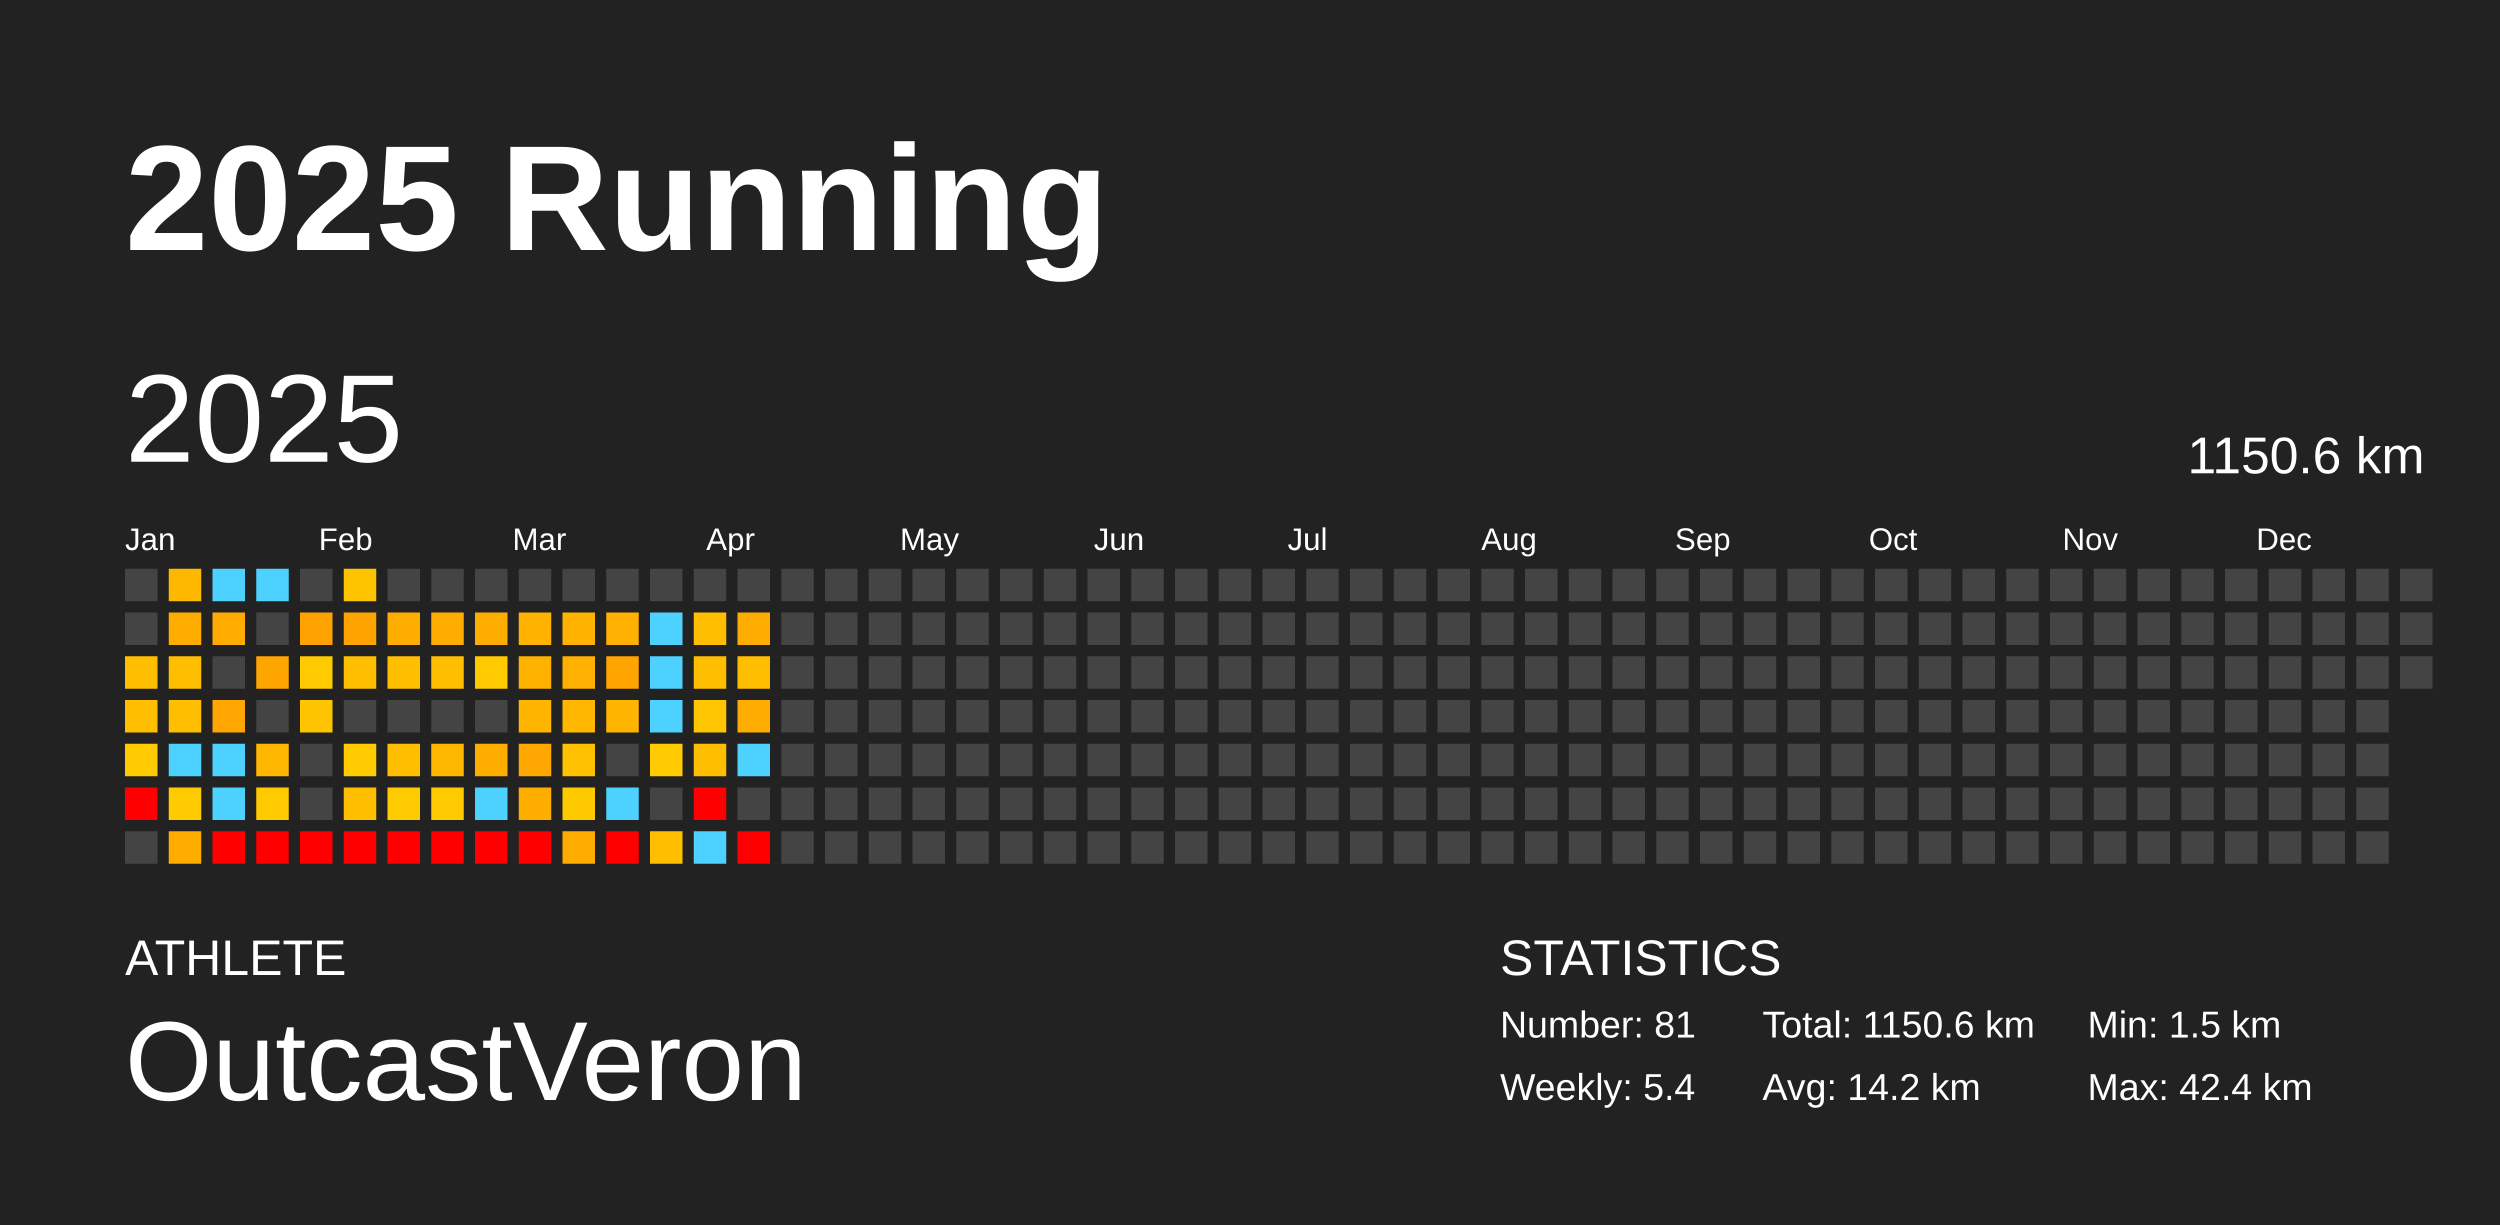
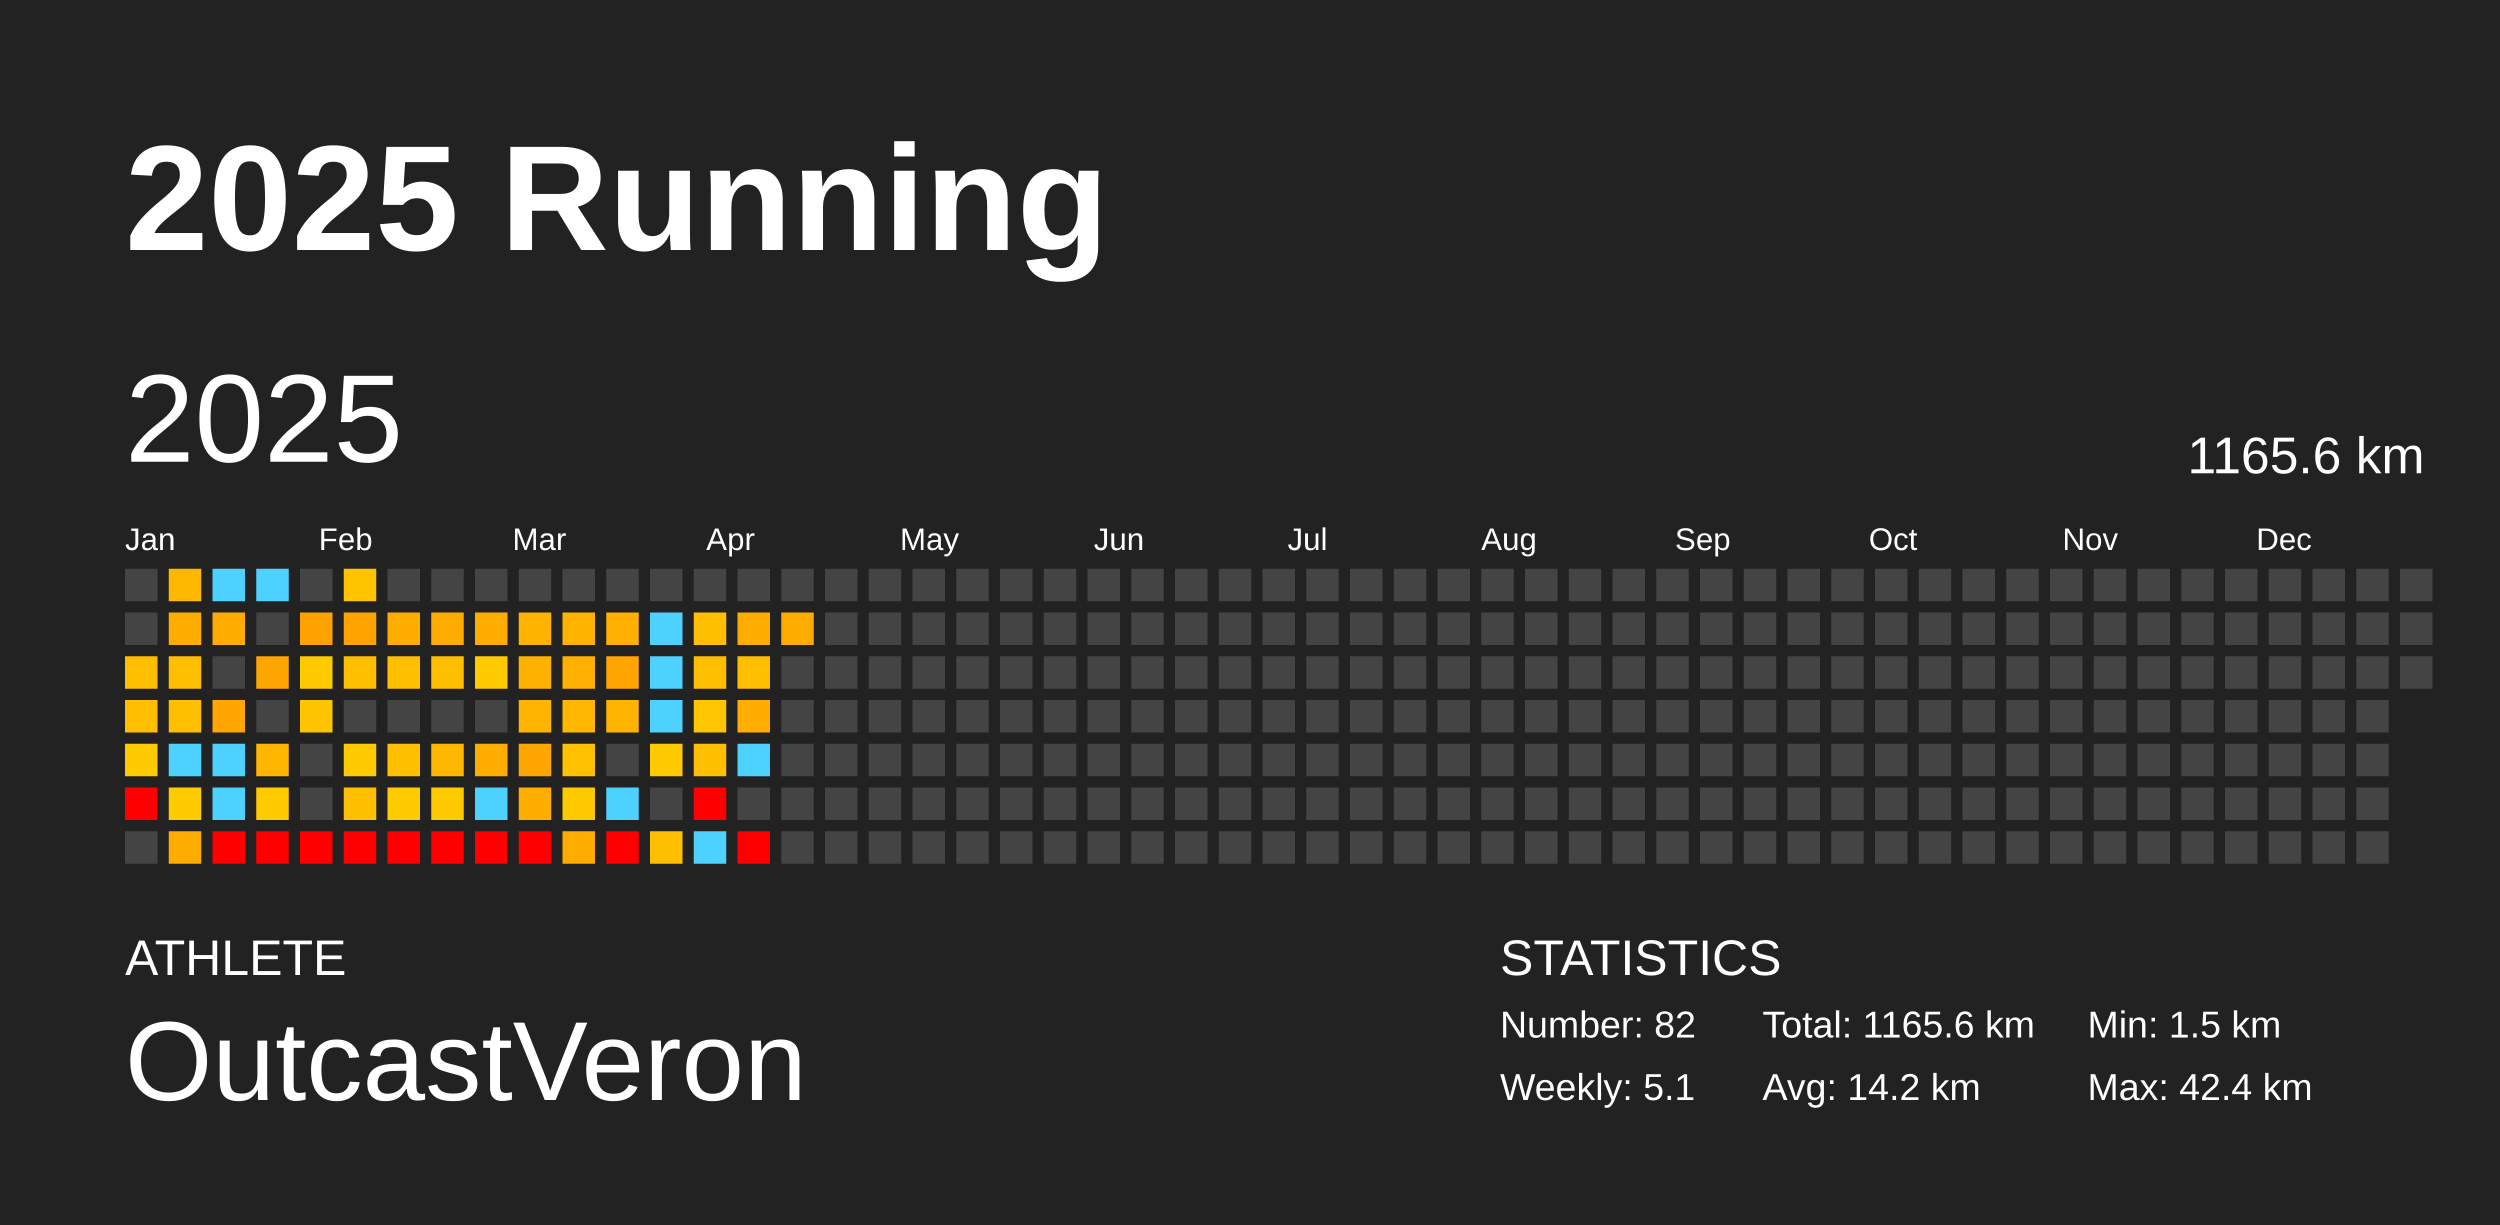
<svg xmlns="http://www.w3.org/2000/svg" baseProfile="full" height="98mm" version="1.1" viewBox="0,0,200,98" width="200mm">
  <defs />
  <rect fill="#222222" height="98" width="200" x="0" y="0" />
  <text fill="#FFFFFF" style="font-size:12px; font-family:Arial; font-weight:bold;" x="10" y="20">2025 Running</text>
  <text fill="#FFFFFF" style="font-size:4px; font-family:Arial" x="10" y="78">ATHLETE</text>
  <text fill="#FFFFFF" style="font-size:9px; font-family:Arial" x="10" y="88">OutcastVeron</text>
  <text fill="#FFFFFF" style="font-size:4px; font-family:Arial" x="120" y="78">STATISTICS</text>
-   <text fill="#FFFFFF" style="font-size:3px; font-family:Arial" x="120" y="83">Number: 81</text>
-   <text fill="#FFFFFF" style="font-size:3px; font-family:Arial" x="120" y="88">Weekly: 5.4</text>
-   <text fill="#FFFFFF" style="font-size:3px; font-family:Arial" x="141" y="83">Total: 1150.6 km</text>
+   <text fill="#FFFFFF" style="font-size:3px; font-family:Arial" x="120" y="83">Number: 82</text>
+   <text fill="#FFFFFF" style="font-size:3px; font-family:Arial" x="120" y="88">Weekly: 5.1</text>
+   <text fill="#FFFFFF" style="font-size:3px; font-family:Arial" x="141" y="83">Total: 1165.6 km</text>
  <text fill="#FFFFFF" style="font-size:3px; font-family:Arial" x="141" y="88">Avg: 14.2 km</text>
  <text fill="#FFFFFF" style="font-size:3px; font-family:Arial" x="167" y="83">Min: 1.5 km</text>
  <text fill="#FFFFFF" style="font-size:3px; font-family:Arial" x="167" y="88">Max: 42.4 km</text>
  <text dominant-baseline="hanging" fill="#FFFFFF" style="font-size:10.0px; font-family:Arial;" x="10" y="30">2025</text>
-   <text dominant-baseline="hanging" fill="#FFFFFF" style="font-size:4.125px; font-family:Arial;" x="175" y="35">1150.6 km</text>
+   <text dominant-baseline="hanging" fill="#FFFFFF" style="font-size:4.125px; font-family:Arial;" x="175" y="35">1165.6 km</text>
  <text fill="#FFFFFF" style="font-size:2.5px; font-family:Arial" x="10.0" y="44">Jan</text>
  <text fill="#FFFFFF" style="font-size:2.5px; font-family:Arial" x="25.5" y="44">Feb</text>
  <text fill="#FFFFFF" style="font-size:2.5px; font-family:Arial" x="41.0" y="44">Mar</text>
  <text fill="#FFFFFF" style="font-size:2.5px; font-family:Arial" x="56.5" y="44">Apr</text>
  <text fill="#FFFFFF" style="font-size:2.5px; font-family:Arial" x="72.0" y="44">May</text>
  <text fill="#FFFFFF" style="font-size:2.5px; font-family:Arial" x="87.5" y="44">Jun</text>
  <text fill="#FFFFFF" style="font-size:2.5px; font-family:Arial" x="103.0" y="44">Jul</text>
  <text fill="#FFFFFF" style="font-size:2.5px; font-family:Arial" x="118.5" y="44">Aug</text>
  <text fill="#FFFFFF" style="font-size:2.5px; font-family:Arial" x="134.0" y="44">Sep</text>
  <text fill="#FFFFFF" style="font-size:2.5px; font-family:Arial" x="149.5" y="44">Oct</text>
  <text fill="#FFFFFF" style="font-size:2.5px; font-family:Arial" x="165.0" y="44">Nov</text>
  <text fill="#FFFFFF" style="font-size:2.5px; font-family:Arial" x="180.5" y="44">Dec</text>
  <rect fill="#444444" height="2.6" width="2.6" x="10.0" y="45.5" />
  <rect fill="#444444" height="2.6" width="2.6" x="10.0" y="49.0" />
  <rect fill="#ffbf00" height="2.6" width="2.6" x="10.0" y="52.5" />
  <rect fill="#ffbf00" height="2.6" width="2.6" x="10.0" y="56.0" />
  <rect fill="#ffcb00" height="2.6" width="2.6" x="10.0" y="59.5" />
  <rect fill="red" height="2.6" width="2.6" x="10.0" y="63.0" />
  <rect fill="#444444" height="2.6" width="2.6" x="10.0" y="66.5" />
  <rect fill="#ffb800" height="2.6" width="2.6" x="13.5" y="45.5" />
  <rect fill="#ffac00" height="2.6" width="2.6" x="13.5" y="49.0" />
  <rect fill="#ffbf00" height="2.6" width="2.6" x="13.5" y="52.5" />
  <rect fill="#ffbf00" height="2.6" width="2.6" x="13.5" y="56.0" />
  <rect fill="#4dd2ff" height="2.6" width="2.6" x="13.5" y="59.5" />
  <rect fill="#ffcb00" height="2.6" width="2.6" x="13.5" y="63.0" />
  <rect fill="#ffab00" height="2.6" width="2.6" x="13.5" y="66.5" />
  <rect fill="#4dd2ff" height="2.6" width="2.6" x="17.0" y="45.5" />
  <rect fill="#ffab00" height="2.6" width="2.6" x="17.0" y="49.0" />
  <rect fill="#444444" height="2.6" width="2.6" x="17.0" y="52.5" />
  <rect fill="#ffa600" height="2.6" width="2.6" x="17.0" y="56.0" />
  <rect fill="#4dd2ff" height="2.6" width="2.6" x="17.0" y="59.5" />
  <rect fill="#4dd2ff" height="2.6" width="2.6" x="17.0" y="63.0" />
  <rect fill="red" height="2.6" width="2.6" x="17.0" y="66.5" />
  <rect fill="#4dd2ff" height="2.6" width="2.6" x="20.5" y="45.5" />
  <rect fill="#444444" height="2.6" width="2.6" x="20.5" y="49.0" />
  <rect fill="#ffa500" height="2.6" width="2.6" x="20.5" y="52.5" />
  <rect fill="#444444" height="2.6" width="2.6" x="20.5" y="56.0" />
  <rect fill="#ffb600" height="2.6" width="2.6" x="20.5" y="59.5" />
  <rect fill="#ffcb00" height="2.6" width="2.6" x="20.5" y="63.0" />
  <rect fill="red" height="2.6" width="2.6" x="20.5" y="66.5" />
  <rect fill="#444444" height="2.6" width="2.6" x="24.0" y="45.5" />
  <rect fill="#ffa100" height="2.6" width="2.6" x="24.0" y="49.0" />
  <rect fill="#ffcb00" height="2.6" width="2.6" x="24.0" y="52.5" />
  <rect fill="#ffc400" height="2.6" width="2.6" x="24.0" y="56.0" />
  <rect fill="#444444" height="2.6" width="2.6" x="24.0" y="59.5" />
  <rect fill="#444444" height="2.6" width="2.6" x="24.0" y="63.0" />
  <rect fill="red" height="2.6" width="2.6" x="24.0" y="66.5" />
  <rect fill="#ffc400" height="2.6" width="2.6" x="27.5" y="45.5" />
  <rect fill="#ffa300" height="2.6" width="2.6" x="27.5" y="49.0" />
  <rect fill="#ffbf00" height="2.6" width="2.6" x="27.5" y="52.5" />
  <rect fill="#444444" height="2.6" width="2.6" x="27.5" y="56.0" />
  <rect fill="#ffcb00" height="2.6" width="2.6" x="27.5" y="59.5" />
  <rect fill="#ffbf00" height="2.6" width="2.6" x="27.5" y="63.0" />
  <rect fill="red" height="2.6" width="2.6" x="27.5" y="66.5" />
  <rect fill="#444444" height="2.6" width="2.6" x="31.0" y="45.5" />
  <rect fill="#ffac00" height="2.6" width="2.6" x="31.0" y="49.0" />
  <rect fill="#ffbf00" height="2.6" width="2.6" x="31.0" y="52.5" />
  <rect fill="#444444" height="2.6" width="2.6" x="31.0" y="56.0" />
  <rect fill="#ffbf00" height="2.6" width="2.6" x="31.0" y="59.5" />
  <rect fill="#ffcb00" height="2.6" width="2.6" x="31.0" y="63.0" />
  <rect fill="red" height="2.6" width="2.6" x="31.0" y="66.5" />
  <rect fill="#444444" height="2.6" width="2.6" x="34.5" y="45.5" />
  <rect fill="#ffac00" height="2.6" width="2.6" x="34.5" y="49.0" />
  <rect fill="#ffbf00" height="2.6" width="2.6" x="34.5" y="52.5" />
  <rect fill="#444444" height="2.6" width="2.6" x="34.5" y="56.0" />
  <rect fill="#ffb800" height="2.6" width="2.6" x="34.5" y="59.5" />
  <rect fill="#ffca00" height="2.6" width="2.6" x="34.5" y="63.0" />
  <rect fill="red" height="2.6" width="2.6" x="34.5" y="66.5" />
  <rect fill="#444444" height="2.6" width="2.6" x="38.0" y="45.5" />
  <rect fill="#ffac00" height="2.6" width="2.6" x="38.0" y="49.0" />
  <rect fill="#ffca00" height="2.6" width="2.6" x="38.0" y="52.5" />
  <rect fill="#444444" height="2.6" width="2.6" x="38.0" y="56.0" />
  <rect fill="#ffae00" height="2.6" width="2.6" x="38.0" y="59.5" />
  <rect fill="#4dd2ff" height="2.6" width="2.6" x="38.0" y="63.0" />
  <rect fill="red" height="2.6" width="2.6" x="38.0" y="66.5" />
  <rect fill="#444444" height="2.6" width="2.6" x="41.5" y="45.5" />
  <rect fill="#ffb200" height="2.6" width="2.6" x="41.5" y="49.0" />
  <rect fill="#ffb100" height="2.6" width="2.6" x="41.5" y="52.5" />
  <rect fill="#ffb400" height="2.6" width="2.6" x="41.5" y="56.0" />
  <rect fill="#ffa600" height="2.6" width="2.6" x="41.5" y="59.5" />
  <rect fill="#ffae00" height="2.6" width="2.6" x="41.5" y="63.0" />
  <rect fill="red" height="2.6" width="2.6" x="41.5" y="66.5" />
  <rect fill="#444444" height="2.6" width="2.6" x="45.0" y="45.5" />
  <rect fill="#ffb200" height="2.6" width="2.6" x="45.0" y="49.0" />
  <rect fill="#ffb000" height="2.6" width="2.6" x="45.0" y="52.5" />
  <rect fill="#ffb700" height="2.6" width="2.6" x="45.0" y="56.0" />
  <rect fill="#ffc100" height="2.6" width="2.6" x="45.0" y="59.5" />
  <rect fill="#ffc900" height="2.6" width="2.6" x="45.0" y="63.0" />
  <rect fill="#ffac00" height="2.6" width="2.6" x="45.0" y="66.5" />
  <rect fill="#444444" height="2.6" width="2.6" x="48.5" y="45.5" />
  <rect fill="#ffb000" height="2.6" width="2.6" x="48.5" y="49.0" />
  <rect fill="#ffa400" height="2.6" width="2.6" x="48.5" y="52.5" />
  <rect fill="#ffb400" height="2.6" width="2.6" x="48.5" y="56.0" />
  <rect fill="#444444" height="2.6" width="2.6" x="48.5" y="59.5" />
  <rect fill="#4dd2ff" height="2.6" width="2.6" x="48.5" y="63.0" />
  <rect fill="red" height="2.6" width="2.6" x="48.5" y="66.5" />
  <rect fill="#444444" height="2.6" width="2.6" x="52.0" y="45.5" />
  <rect fill="#4dd2ff" height="2.6" width="2.6" x="52.0" y="49.0" />
  <rect fill="#4dd2ff" height="2.6" width="2.6" x="52.0" y="52.5" />
  <rect fill="#4dd2ff" height="2.6" width="2.6" x="52.0" y="56.0" />
  <rect fill="#ffca00" height="2.6" width="2.6" x="52.0" y="59.5" />
  <rect fill="#444444" height="2.6" width="2.6" x="52.0" y="63.0" />
  <rect fill="#ffbf00" height="2.6" width="2.6" x="52.0" y="66.5" />
  <rect fill="#444444" height="2.6" width="2.6" x="55.5" y="45.5" />
  <rect fill="#ffbf00" height="2.6" width="2.6" x="55.5" y="49.0" />
  <rect fill="#ffbf00" height="2.6" width="2.6" x="55.5" y="52.5" />
  <rect fill="#ffc500" height="2.6" width="2.6" x="55.5" y="56.0" />
  <rect fill="#ffbf00" height="2.6" width="2.6" x="55.5" y="59.5" />
  <rect fill="red" height="2.6" width="2.6" x="55.5" y="63.0" />
  <rect fill="#4dd2ff" height="2.6" width="2.6" x="55.5" y="66.5" />
  <rect fill="#444444" height="2.6" width="2.6" x="59.0" y="45.5" />
  <rect fill="#ffac00" height="2.6" width="2.6" x="59.0" y="49.0" />
  <rect fill="#ffbf00" height="2.6" width="2.6" x="59.0" y="52.5" />
  <rect fill="#ffad00" height="2.6" width="2.6" x="59.0" y="56.0" />
  <rect fill="#4dd2ff" height="2.6" width="2.6" x="59.0" y="59.5" />
  <rect fill="#444444" height="2.6" width="2.6" x="59.0" y="63.0" />
  <rect fill="red" height="2.6" width="2.6" x="59.0" y="66.5" />
  <rect fill="#444444" height="2.6" width="2.6" x="62.5" y="45.5" />
-   <rect fill="#444444" height="2.6" width="2.6" x="62.5" y="49.0" />
+   <rect fill="#ffac00" height="2.6" width="2.6" x="62.5" y="49.0" />
  <rect fill="#444444" height="2.6" width="2.6" x="62.5" y="52.5" />
  <rect fill="#444444" height="2.6" width="2.6" x="62.5" y="56.0" />
  <rect fill="#444444" height="2.6" width="2.6" x="62.5" y="59.5" />
  <rect fill="#444444" height="2.6" width="2.6" x="62.5" y="63.0" />
  <rect fill="#444444" height="2.6" width="2.6" x="62.5" y="66.5" />
  <rect fill="#444444" height="2.6" width="2.6" x="66.0" y="45.5" />
  <rect fill="#444444" height="2.6" width="2.6" x="66.0" y="49.0" />
  <rect fill="#444444" height="2.6" width="2.6" x="66.0" y="52.5" />
  <rect fill="#444444" height="2.6" width="2.6" x="66.0" y="56.0" />
  <rect fill="#444444" height="2.6" width="2.6" x="66.0" y="59.5" />
  <rect fill="#444444" height="2.6" width="2.6" x="66.0" y="63.0" />
  <rect fill="#444444" height="2.6" width="2.6" x="66.0" y="66.5" />
  <rect fill="#444444" height="2.6" width="2.6" x="69.5" y="45.5" />
  <rect fill="#444444" height="2.6" width="2.6" x="69.5" y="49.0" />
  <rect fill="#444444" height="2.6" width="2.6" x="69.5" y="52.5" />
  <rect fill="#444444" height="2.6" width="2.6" x="69.5" y="56.0" />
  <rect fill="#444444" height="2.6" width="2.6" x="69.5" y="59.5" />
  <rect fill="#444444" height="2.6" width="2.6" x="69.5" y="63.0" />
  <rect fill="#444444" height="2.6" width="2.6" x="69.5" y="66.5" />
  <rect fill="#444444" height="2.6" width="2.6" x="73.0" y="45.5" />
  <rect fill="#444444" height="2.6" width="2.6" x="73.0" y="49.0" />
  <rect fill="#444444" height="2.6" width="2.6" x="73.0" y="52.5" />
  <rect fill="#444444" height="2.6" width="2.6" x="73.0" y="56.0" />
  <rect fill="#444444" height="2.6" width="2.6" x="73.0" y="59.5" />
  <rect fill="#444444" height="2.6" width="2.6" x="73.0" y="63.0" />
  <rect fill="#444444" height="2.6" width="2.6" x="73.0" y="66.5" />
  <rect fill="#444444" height="2.6" width="2.6" x="76.5" y="45.5" />
  <rect fill="#444444" height="2.6" width="2.6" x="76.5" y="49.0" />
  <rect fill="#444444" height="2.6" width="2.6" x="76.5" y="52.5" />
  <rect fill="#444444" height="2.6" width="2.6" x="76.5" y="56.0" />
  <rect fill="#444444" height="2.6" width="2.6" x="76.5" y="59.5" />
  <rect fill="#444444" height="2.6" width="2.6" x="76.5" y="63.0" />
  <rect fill="#444444" height="2.6" width="2.6" x="76.5" y="66.5" />
  <rect fill="#444444" height="2.6" width="2.6" x="80.0" y="45.5" />
  <rect fill="#444444" height="2.6" width="2.6" x="80.0" y="49.0" />
  <rect fill="#444444" height="2.6" width="2.6" x="80.0" y="52.5" />
  <rect fill="#444444" height="2.6" width="2.6" x="80.0" y="56.0" />
  <rect fill="#444444" height="2.6" width="2.6" x="80.0" y="59.5" />
  <rect fill="#444444" height="2.6" width="2.6" x="80.0" y="63.0" />
  <rect fill="#444444" height="2.6" width="2.6" x="80.0" y="66.5" />
  <rect fill="#444444" height="2.6" width="2.6" x="83.5" y="45.5" />
  <rect fill="#444444" height="2.6" width="2.6" x="83.5" y="49.0" />
  <rect fill="#444444" height="2.6" width="2.6" x="83.5" y="52.5" />
  <rect fill="#444444" height="2.6" width="2.6" x="83.5" y="56.0" />
  <rect fill="#444444" height="2.6" width="2.6" x="83.5" y="59.5" />
  <rect fill="#444444" height="2.6" width="2.6" x="83.5" y="63.0" />
  <rect fill="#444444" height="2.6" width="2.6" x="83.5" y="66.5" />
  <rect fill="#444444" height="2.6" width="2.6" x="87.0" y="45.5" />
  <rect fill="#444444" height="2.6" width="2.6" x="87.0" y="49.0" />
  <rect fill="#444444" height="2.6" width="2.6" x="87.0" y="52.5" />
  <rect fill="#444444" height="2.6" width="2.6" x="87.0" y="56.0" />
  <rect fill="#444444" height="2.6" width="2.6" x="87.0" y="59.5" />
  <rect fill="#444444" height="2.6" width="2.6" x="87.0" y="63.0" />
  <rect fill="#444444" height="2.6" width="2.6" x="87.0" y="66.5" />
  <rect fill="#444444" height="2.6" width="2.6" x="90.5" y="45.5" />
  <rect fill="#444444" height="2.6" width="2.6" x="90.5" y="49.0" />
  <rect fill="#444444" height="2.6" width="2.6" x="90.5" y="52.5" />
  <rect fill="#444444" height="2.6" width="2.6" x="90.5" y="56.0" />
  <rect fill="#444444" height="2.6" width="2.6" x="90.5" y="59.5" />
  <rect fill="#444444" height="2.6" width="2.6" x="90.5" y="63.0" />
  <rect fill="#444444" height="2.6" width="2.6" x="90.5" y="66.5" />
  <rect fill="#444444" height="2.6" width="2.6" x="94.0" y="45.5" />
  <rect fill="#444444" height="2.6" width="2.6" x="94.0" y="49.0" />
  <rect fill="#444444" height="2.6" width="2.6" x="94.0" y="52.5" />
  <rect fill="#444444" height="2.6" width="2.6" x="94.0" y="56.0" />
  <rect fill="#444444" height="2.6" width="2.6" x="94.0" y="59.5" />
  <rect fill="#444444" height="2.6" width="2.6" x="94.0" y="63.0" />
  <rect fill="#444444" height="2.6" width="2.6" x="94.0" y="66.5" />
  <rect fill="#444444" height="2.6" width="2.6" x="97.5" y="45.5" />
  <rect fill="#444444" height="2.6" width="2.6" x="97.5" y="49.0" />
  <rect fill="#444444" height="2.6" width="2.6" x="97.5" y="52.5" />
  <rect fill="#444444" height="2.6" width="2.6" x="97.5" y="56.0" />
  <rect fill="#444444" height="2.6" width="2.6" x="97.5" y="59.5" />
  <rect fill="#444444" height="2.6" width="2.6" x="97.5" y="63.0" />
  <rect fill="#444444" height="2.6" width="2.6" x="97.5" y="66.5" />
  <rect fill="#444444" height="2.6" width="2.6" x="101.0" y="45.5" />
  <rect fill="#444444" height="2.6" width="2.6" x="101.0" y="49.0" />
  <rect fill="#444444" height="2.6" width="2.6" x="101.0" y="52.5" />
  <rect fill="#444444" height="2.6" width="2.6" x="101.0" y="56.0" />
  <rect fill="#444444" height="2.6" width="2.6" x="101.0" y="59.5" />
  <rect fill="#444444" height="2.6" width="2.6" x="101.0" y="63.0" />
  <rect fill="#444444" height="2.6" width="2.6" x="101.0" y="66.5" />
  <rect fill="#444444" height="2.6" width="2.6" x="104.5" y="45.5" />
  <rect fill="#444444" height="2.6" width="2.6" x="104.5" y="49.0" />
  <rect fill="#444444" height="2.6" width="2.6" x="104.5" y="52.5" />
  <rect fill="#444444" height="2.6" width="2.6" x="104.5" y="56.0" />
  <rect fill="#444444" height="2.6" width="2.6" x="104.5" y="59.5" />
  <rect fill="#444444" height="2.6" width="2.6" x="104.5" y="63.0" />
  <rect fill="#444444" height="2.6" width="2.6" x="104.5" y="66.5" />
  <rect fill="#444444" height="2.6" width="2.6" x="108.0" y="45.5" />
  <rect fill="#444444" height="2.6" width="2.6" x="108.0" y="49.0" />
  <rect fill="#444444" height="2.6" width="2.6" x="108.0" y="52.5" />
  <rect fill="#444444" height="2.6" width="2.6" x="108.0" y="56.0" />
  <rect fill="#444444" height="2.6" width="2.6" x="108.0" y="59.5" />
  <rect fill="#444444" height="2.6" width="2.6" x="108.0" y="63.0" />
  <rect fill="#444444" height="2.6" width="2.6" x="108.0" y="66.5" />
  <rect fill="#444444" height="2.6" width="2.6" x="111.5" y="45.5" />
  <rect fill="#444444" height="2.6" width="2.6" x="111.5" y="49.0" />
  <rect fill="#444444" height="2.6" width="2.6" x="111.5" y="52.5" />
  <rect fill="#444444" height="2.6" width="2.6" x="111.5" y="56.0" />
  <rect fill="#444444" height="2.6" width="2.6" x="111.5" y="59.5" />
  <rect fill="#444444" height="2.6" width="2.6" x="111.5" y="63.0" />
  <rect fill="#444444" height="2.6" width="2.6" x="111.5" y="66.5" />
  <rect fill="#444444" height="2.6" width="2.6" x="115.0" y="45.5" />
  <rect fill="#444444" height="2.6" width="2.6" x="115.0" y="49.0" />
  <rect fill="#444444" height="2.6" width="2.6" x="115.0" y="52.5" />
  <rect fill="#444444" height="2.6" width="2.6" x="115.0" y="56.0" />
  <rect fill="#444444" height="2.6" width="2.6" x="115.0" y="59.5" />
  <rect fill="#444444" height="2.6" width="2.6" x="115.0" y="63.0" />
  <rect fill="#444444" height="2.6" width="2.6" x="115.0" y="66.5" />
  <rect fill="#444444" height="2.6" width="2.6" x="118.5" y="45.5" />
  <rect fill="#444444" height="2.6" width="2.6" x="118.5" y="49.0" />
  <rect fill="#444444" height="2.6" width="2.6" x="118.5" y="52.5" />
  <rect fill="#444444" height="2.6" width="2.6" x="118.5" y="56.0" />
  <rect fill="#444444" height="2.6" width="2.6" x="118.5" y="59.5" />
  <rect fill="#444444" height="2.6" width="2.6" x="118.5" y="63.0" />
  <rect fill="#444444" height="2.6" width="2.6" x="118.5" y="66.5" />
  <rect fill="#444444" height="2.6" width="2.6" x="122.0" y="45.5" />
  <rect fill="#444444" height="2.6" width="2.6" x="122.0" y="49.0" />
  <rect fill="#444444" height="2.6" width="2.6" x="122.0" y="52.5" />
  <rect fill="#444444" height="2.6" width="2.6" x="122.0" y="56.0" />
  <rect fill="#444444" height="2.6" width="2.6" x="122.0" y="59.5" />
  <rect fill="#444444" height="2.6" width="2.6" x="122.0" y="63.0" />
  <rect fill="#444444" height="2.6" width="2.6" x="122.0" y="66.5" />
  <rect fill="#444444" height="2.6" width="2.6" x="125.5" y="45.5" />
  <rect fill="#444444" height="2.6" width="2.6" x="125.5" y="49.0" />
  <rect fill="#444444" height="2.6" width="2.6" x="125.5" y="52.5" />
  <rect fill="#444444" height="2.6" width="2.6" x="125.5" y="56.0" />
  <rect fill="#444444" height="2.6" width="2.6" x="125.5" y="59.5" />
  <rect fill="#444444" height="2.6" width="2.6" x="125.5" y="63.0" />
  <rect fill="#444444" height="2.6" width="2.6" x="125.5" y="66.5" />
  <rect fill="#444444" height="2.6" width="2.6" x="129.0" y="45.5" />
  <rect fill="#444444" height="2.6" width="2.6" x="129.0" y="49.0" />
  <rect fill="#444444" height="2.6" width="2.6" x="129.0" y="52.5" />
  <rect fill="#444444" height="2.6" width="2.6" x="129.0" y="56.0" />
  <rect fill="#444444" height="2.6" width="2.6" x="129.0" y="59.5" />
  <rect fill="#444444" height="2.6" width="2.6" x="129.0" y="63.0" />
  <rect fill="#444444" height="2.6" width="2.6" x="129.0" y="66.5" />
  <rect fill="#444444" height="2.6" width="2.6" x="132.5" y="45.5" />
  <rect fill="#444444" height="2.6" width="2.6" x="132.5" y="49.0" />
  <rect fill="#444444" height="2.6" width="2.6" x="132.5" y="52.5" />
  <rect fill="#444444" height="2.6" width="2.6" x="132.5" y="56.0" />
  <rect fill="#444444" height="2.6" width="2.6" x="132.5" y="59.5" />
  <rect fill="#444444" height="2.6" width="2.6" x="132.5" y="63.0" />
  <rect fill="#444444" height="2.6" width="2.6" x="132.5" y="66.5" />
  <rect fill="#444444" height="2.6" width="2.6" x="136.0" y="45.5" />
  <rect fill="#444444" height="2.6" width="2.6" x="136.0" y="49.0" />
  <rect fill="#444444" height="2.6" width="2.6" x="136.0" y="52.5" />
  <rect fill="#444444" height="2.6" width="2.6" x="136.0" y="56.0" />
  <rect fill="#444444" height="2.6" width="2.6" x="136.0" y="59.5" />
  <rect fill="#444444" height="2.6" width="2.6" x="136.0" y="63.0" />
  <rect fill="#444444" height="2.6" width="2.6" x="136.0" y="66.5" />
  <rect fill="#444444" height="2.6" width="2.6" x="139.5" y="45.5" />
  <rect fill="#444444" height="2.6" width="2.6" x="139.5" y="49.0" />
  <rect fill="#444444" height="2.6" width="2.6" x="139.5" y="52.5" />
  <rect fill="#444444" height="2.6" width="2.6" x="139.5" y="56.0" />
  <rect fill="#444444" height="2.6" width="2.6" x="139.5" y="59.5" />
  <rect fill="#444444" height="2.6" width="2.6" x="139.5" y="63.0" />
  <rect fill="#444444" height="2.6" width="2.6" x="139.5" y="66.5" />
  <rect fill="#444444" height="2.6" width="2.6" x="143.0" y="45.5" />
  <rect fill="#444444" height="2.6" width="2.6" x="143.0" y="49.0" />
  <rect fill="#444444" height="2.6" width="2.6" x="143.0" y="52.5" />
  <rect fill="#444444" height="2.6" width="2.6" x="143.0" y="56.0" />
  <rect fill="#444444" height="2.6" width="2.6" x="143.0" y="59.5" />
  <rect fill="#444444" height="2.6" width="2.6" x="143.0" y="63.0" />
  <rect fill="#444444" height="2.6" width="2.6" x="143.0" y="66.5" />
  <rect fill="#444444" height="2.6" width="2.6" x="146.5" y="45.5" />
  <rect fill="#444444" height="2.6" width="2.6" x="146.5" y="49.0" />
  <rect fill="#444444" height="2.6" width="2.6" x="146.5" y="52.5" />
  <rect fill="#444444" height="2.6" width="2.6" x="146.5" y="56.0" />
  <rect fill="#444444" height="2.6" width="2.6" x="146.5" y="59.5" />
  <rect fill="#444444" height="2.6" width="2.6" x="146.5" y="63.0" />
  <rect fill="#444444" height="2.6" width="2.6" x="146.5" y="66.5" />
  <rect fill="#444444" height="2.6" width="2.6" x="150.0" y="45.5" />
  <rect fill="#444444" height="2.6" width="2.6" x="150.0" y="49.0" />
  <rect fill="#444444" height="2.6" width="2.6" x="150.0" y="52.5" />
  <rect fill="#444444" height="2.6" width="2.6" x="150.0" y="56.0" />
  <rect fill="#444444" height="2.6" width="2.6" x="150.0" y="59.5" />
  <rect fill="#444444" height="2.6" width="2.6" x="150.0" y="63.0" />
  <rect fill="#444444" height="2.6" width="2.6" x="150.0" y="66.5" />
  <rect fill="#444444" height="2.6" width="2.6" x="153.5" y="45.5" />
  <rect fill="#444444" height="2.6" width="2.6" x="153.5" y="49.0" />
  <rect fill="#444444" height="2.6" width="2.6" x="153.5" y="52.5" />
  <rect fill="#444444" height="2.6" width="2.6" x="153.5" y="56.0" />
  <rect fill="#444444" height="2.6" width="2.6" x="153.5" y="59.5" />
  <rect fill="#444444" height="2.6" width="2.6" x="153.5" y="63.0" />
  <rect fill="#444444" height="2.6" width="2.6" x="153.5" y="66.5" />
  <rect fill="#444444" height="2.6" width="2.6" x="157.0" y="45.5" />
  <rect fill="#444444" height="2.6" width="2.6" x="157.0" y="49.0" />
  <rect fill="#444444" height="2.6" width="2.6" x="157.0" y="52.5" />
  <rect fill="#444444" height="2.6" width="2.6" x="157.0" y="56.0" />
  <rect fill="#444444" height="2.6" width="2.6" x="157.0" y="59.5" />
  <rect fill="#444444" height="2.6" width="2.6" x="157.0" y="63.0" />
  <rect fill="#444444" height="2.6" width="2.6" x="157.0" y="66.5" />
  <rect fill="#444444" height="2.6" width="2.6" x="160.5" y="45.5" />
  <rect fill="#444444" height="2.6" width="2.6" x="160.5" y="49.0" />
  <rect fill="#444444" height="2.6" width="2.6" x="160.5" y="52.5" />
  <rect fill="#444444" height="2.6" width="2.6" x="160.5" y="56.0" />
  <rect fill="#444444" height="2.6" width="2.6" x="160.5" y="59.5" />
  <rect fill="#444444" height="2.6" width="2.6" x="160.5" y="63.0" />
  <rect fill="#444444" height="2.6" width="2.6" x="160.5" y="66.5" />
  <rect fill="#444444" height="2.6" width="2.6" x="164.0" y="45.5" />
  <rect fill="#444444" height="2.6" width="2.6" x="164.0" y="49.0" />
  <rect fill="#444444" height="2.6" width="2.6" x="164.0" y="52.5" />
  <rect fill="#444444" height="2.6" width="2.6" x="164.0" y="56.0" />
  <rect fill="#444444" height="2.6" width="2.6" x="164.0" y="59.5" />
  <rect fill="#444444" height="2.6" width="2.6" x="164.0" y="63.0" />
  <rect fill="#444444" height="2.6" width="2.6" x="164.0" y="66.5" />
  <rect fill="#444444" height="2.6" width="2.6" x="167.5" y="45.5" />
  <rect fill="#444444" height="2.6" width="2.6" x="167.5" y="49.0" />
  <rect fill="#444444" height="2.6" width="2.6" x="167.5" y="52.5" />
  <rect fill="#444444" height="2.6" width="2.6" x="167.5" y="56.0" />
  <rect fill="#444444" height="2.6" width="2.6" x="167.5" y="59.5" />
  <rect fill="#444444" height="2.6" width="2.6" x="167.5" y="63.0" />
  <rect fill="#444444" height="2.6" width="2.6" x="167.5" y="66.5" />
  <rect fill="#444444" height="2.6" width="2.6" x="171.0" y="45.5" />
  <rect fill="#444444" height="2.6" width="2.6" x="171.0" y="49.0" />
  <rect fill="#444444" height="2.6" width="2.6" x="171.0" y="52.5" />
  <rect fill="#444444" height="2.6" width="2.6" x="171.0" y="56.0" />
  <rect fill="#444444" height="2.6" width="2.6" x="171.0" y="59.5" />
  <rect fill="#444444" height="2.6" width="2.6" x="171.0" y="63.0" />
  <rect fill="#444444" height="2.6" width="2.6" x="171.0" y="66.5" />
  <rect fill="#444444" height="2.6" width="2.6" x="174.5" y="45.5" />
  <rect fill="#444444" height="2.6" width="2.6" x="174.5" y="49.0" />
  <rect fill="#444444" height="2.6" width="2.6" x="174.5" y="52.5" />
  <rect fill="#444444" height="2.6" width="2.6" x="174.5" y="56.0" />
  <rect fill="#444444" height="2.6" width="2.6" x="174.5" y="59.5" />
  <rect fill="#444444" height="2.6" width="2.6" x="174.5" y="63.0" />
  <rect fill="#444444" height="2.6" width="2.6" x="174.5" y="66.5" />
  <rect fill="#444444" height="2.6" width="2.6" x="178.0" y="45.5" />
  <rect fill="#444444" height="2.6" width="2.6" x="178.0" y="49.0" />
  <rect fill="#444444" height="2.6" width="2.6" x="178.0" y="52.5" />
  <rect fill="#444444" height="2.6" width="2.6" x="178.0" y="56.0" />
  <rect fill="#444444" height="2.6" width="2.6" x="178.0" y="59.5" />
  <rect fill="#444444" height="2.6" width="2.6" x="178.0" y="63.0" />
  <rect fill="#444444" height="2.6" width="2.6" x="178.0" y="66.5" />
  <rect fill="#444444" height="2.6" width="2.6" x="181.5" y="45.5" />
  <rect fill="#444444" height="2.6" width="2.6" x="181.5" y="49.0" />
  <rect fill="#444444" height="2.6" width="2.6" x="181.5" y="52.5" />
  <rect fill="#444444" height="2.6" width="2.6" x="181.5" y="56.0" />
  <rect fill="#444444" height="2.6" width="2.6" x="181.5" y="59.5" />
  <rect fill="#444444" height="2.6" width="2.6" x="181.5" y="63.0" />
  <rect fill="#444444" height="2.6" width="2.6" x="181.5" y="66.5" />
  <rect fill="#444444" height="2.6" width="2.6" x="185.0" y="45.5" />
  <rect fill="#444444" height="2.6" width="2.6" x="185.0" y="49.0" />
  <rect fill="#444444" height="2.6" width="2.6" x="185.0" y="52.5" />
  <rect fill="#444444" height="2.6" width="2.6" x="185.0" y="56.0" />
  <rect fill="#444444" height="2.6" width="2.6" x="185.0" y="59.5" />
  <rect fill="#444444" height="2.6" width="2.6" x="185.0" y="63.0" />
  <rect fill="#444444" height="2.6" width="2.6" x="185.0" y="66.5" />
  <rect fill="#444444" height="2.6" width="2.6" x="188.5" y="45.5" />
  <rect fill="#444444" height="2.6" width="2.6" x="188.5" y="49.0" />
  <rect fill="#444444" height="2.6" width="2.6" x="188.5" y="52.5" />
  <rect fill="#444444" height="2.6" width="2.6" x="188.5" y="56.0" />
  <rect fill="#444444" height="2.6" width="2.6" x="188.5" y="59.5" />
  <rect fill="#444444" height="2.6" width="2.6" x="188.5" y="63.0" />
  <rect fill="#444444" height="2.6" width="2.6" x="188.5" y="66.5" />
  <rect fill="#444444" height="2.6" width="2.6" x="192.0" y="45.5" />
  <rect fill="#444444" height="2.6" width="2.6" x="192.0" y="49.0" />
  <rect fill="#444444" height="2.6" width="2.6" x="192.0" y="52.5" />
</svg>
